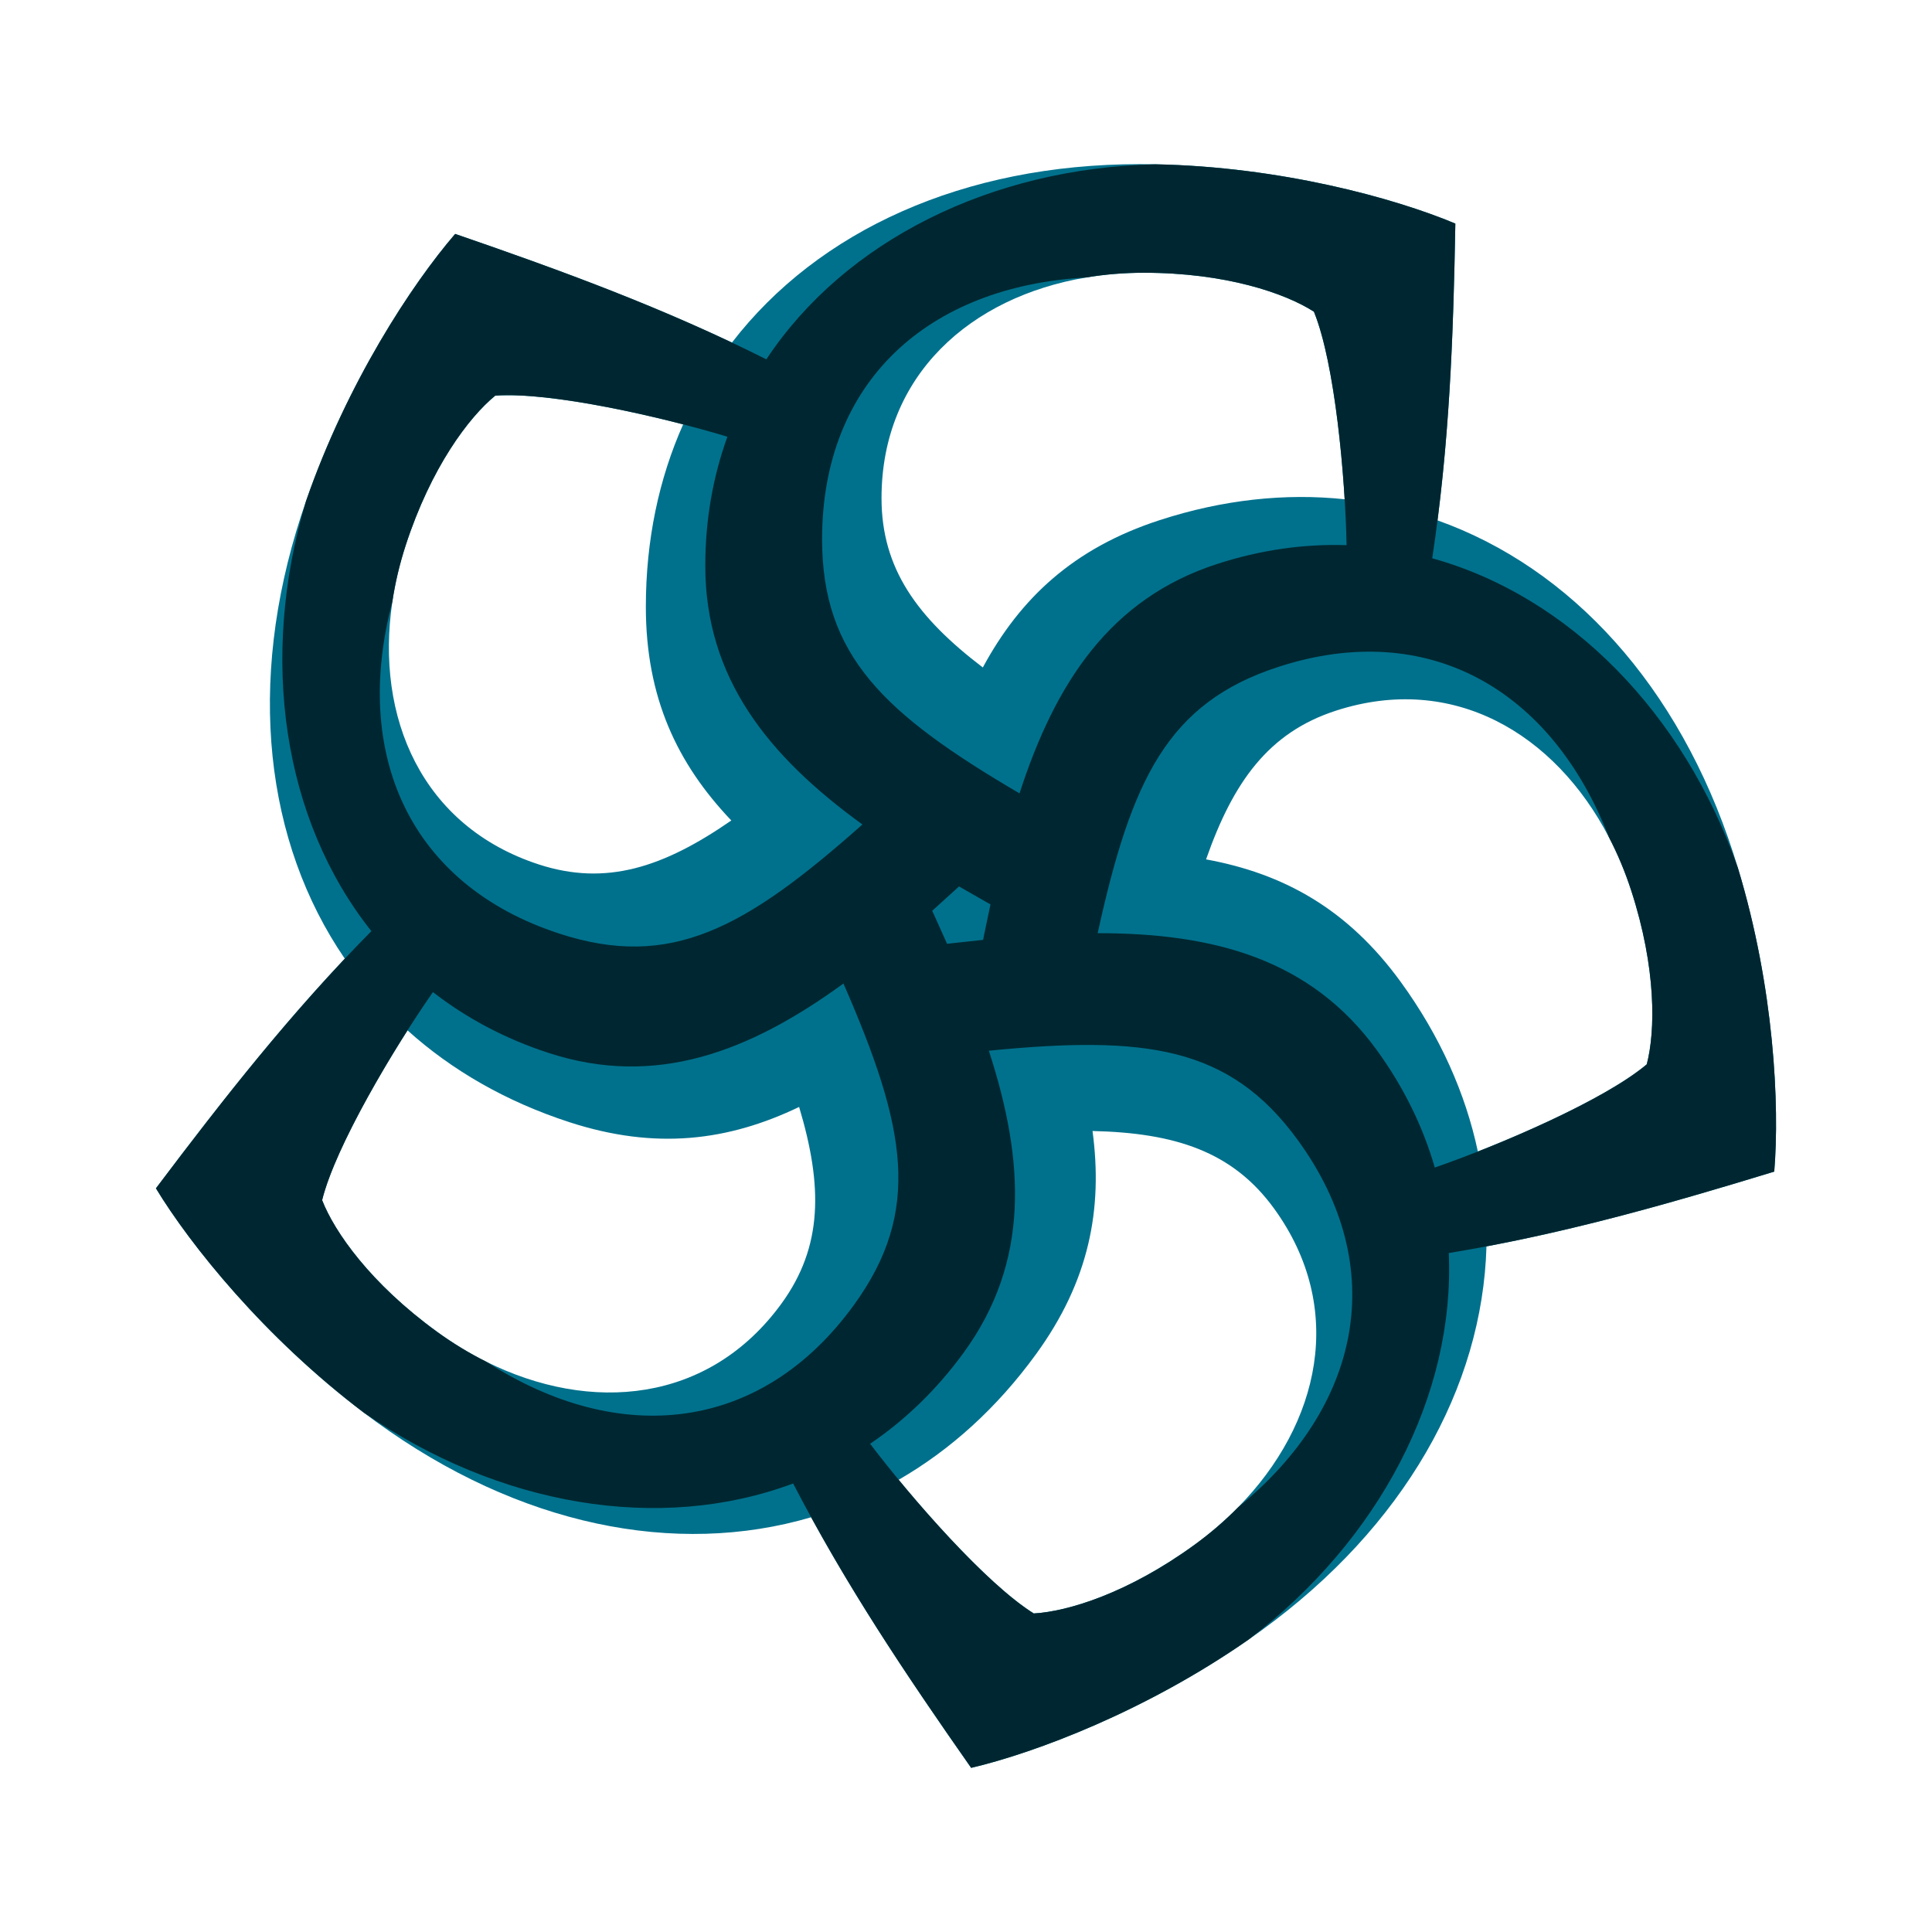
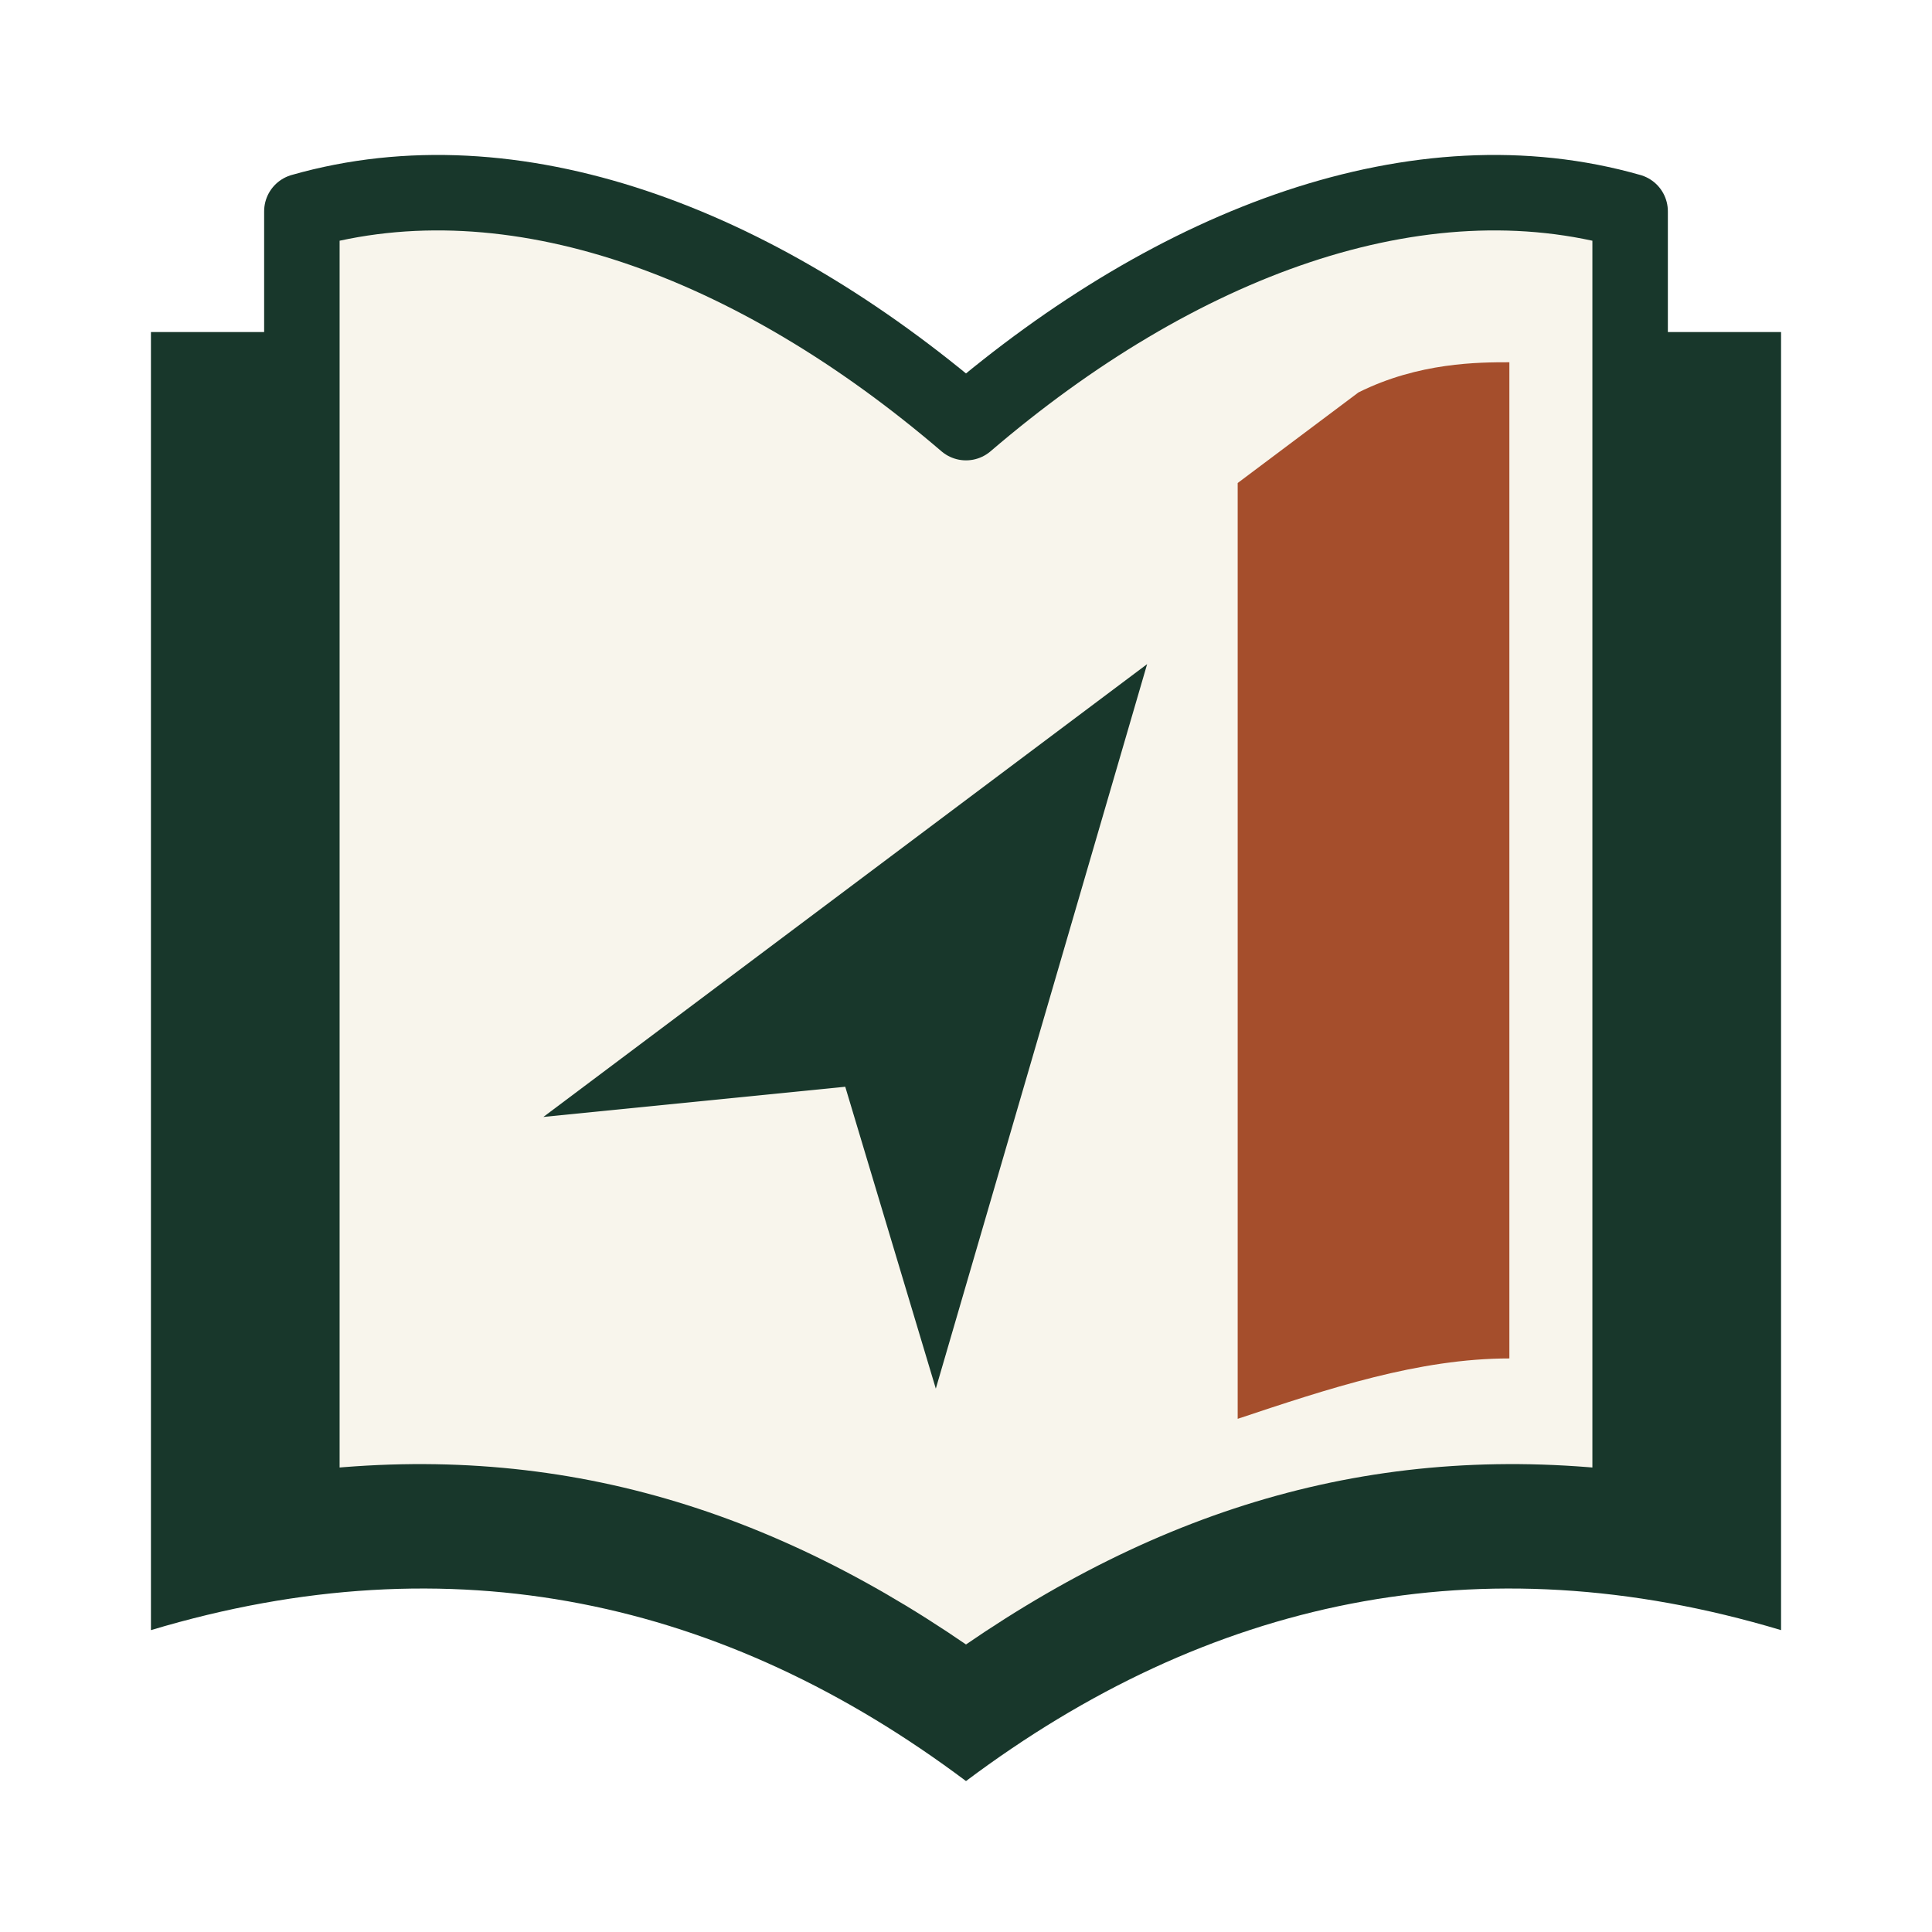
- <svg xmlns="http://www.w3.org/2000/svg" width="100%" height="100%" viewBox="0 0 2048 2048" version="1.1" xml:space="preserve" style="fill-rule:evenodd;clip-rule:evenodd;stroke-linejoin:round;stroke-miterlimit:2;">
-   <rect id="Icon-Software-Light" x="0" y="0" width="2048" height="2048" style="fill:none;" />
-   <clipPath id="_clip1">
-     <rect x="0" y="0" width="2048" height="2048" />
-   </clipPath>
-   <g clip-path="url(#_clip1)">
-     <g>
-       <path d="M385.768,1497.547c-105.81,-80.049 -184.075,-177.873 -220.47,-237.848l0.618,-0.846c64.154,-85.101 126.809,-165.355 199.578,-242.601c-84.612,-123.635 -104.095,-291.707 -46.298,-469.585c1.691,-5.205 3.429,-10.378 5.209,-15.516c43.434,-125.368 112.285,-230.031 158.078,-283.178l0.996,0.327c100.76,34.716 196.448,69.505 292.4,114.842c91.438,-118.676 245.262,-189.142 432.295,-189.142c5.473,0 10.93,0.054 16.366,0.159c132.654,2.567 253.47,35.706 318.167,62.834l-0.003,1.048c-1.881,106.556 -5.398,208.311 -18.865,313.577c141.124,50.289 255.675,174.81 313.471,352.689c1.691,5.205 3.326,10.411 4.906,15.614c38.551,126.954 44.368,252.098 38.56,322.012l-0.998,0.321c-101.922,31.139 -199.784,59.238 -304.059,78.959c-4.218,149.757 -87.247,297.181 -238.559,407.116c-4.428,3.217 -8.874,6.381 -13.334,9.491c-108.828,75.895 -226.049,120.1 -294.336,136.18l-0.613,-0.85c-61.111,-87.311 -118.075,-171.7 -169.054,-264.778c-143.731,42.265 -309.596,8.857 -460.909,-101.078c-4.428,-3.217 -8.811,-6.468 -13.147,-9.748Zm46.21,-405.329c-37.485,58.827 -79.258,134.289 -90.514,180c13.113,33.694 51.311,88.299 121.612,139.375c16.919,12.292 34.49,22.967 52.444,31.904c110.736,55.115 236.063,44.076 312.975,-61.786c43.89,-60.409 43.71,-124.551 18.605,-208.293c-75.239,36.072 -152.149,45.827 -243.417,16.173c-67.35,-21.883 -124.872,-55.159 -171.704,-97.373Zm292.197,-642.372c-67.531,-17.472 -152.209,-33.881 -199.161,-30.461c-27.993,22.883 -68.121,76.086 -94.974,158.729c-6.462,19.889 -11.185,39.899 -14.136,59.736c-18.198,122.348 31.029,238.129 155.476,278.564c71.016,23.074 131.962,3.082 203.847,-46.672c-57.557,-60.41 -90.601,-130.541 -90.601,-226.506c0,-70.816 13.872,-135.805 39.548,-193.391Zm701.226,79.392c-4.252,-69.625 -14.812,-155.229 -32.574,-198.826c-30.413,-19.552 -93.413,-41.275 -180.309,-41.275c-20.913,0 -41.403,1.691 -61.18,5.015c-121.984,20.5 -216.886,103.096 -216.886,233.948c0,74.67 37.848,126.456 107.38,179.448c39.667,-73.408 96.154,-126.506 187.422,-156.161c67.35,-21.883 133.445,-28.773 196.146,-22.149Zm141.184,691.439c64.903,-25.559 143.054,-62.056 179.029,-92.42c9.196,-34.967 10.389,-101.596 -16.463,-184.238c-6.462,-19.889 -14.403,-38.854 -23.676,-56.636c-57.192,-109.678 -165.072,-174.412 -289.519,-133.977c-71.016,23.074 -108.571,75.072 -137.483,157.577c82.073,15.041 150.028,52.356 206.435,129.993c41.624,57.291 68.601,118.022 81.677,179.702Zm-613.969,347.941c44.364,53.829 103.225,116.876 143.22,141.707c36.097,-2.059 99.834,-21.514 170.134,-72.59c16.919,-12.292 32.501,-25.704 46.548,-40.018c86.637,-88.285 114.866,-210.889 37.953,-316.75c-43.89,-60.409 -104.948,-80.059 -192.349,-82.06c11.057,82.704 -3.432,158.864 -59.839,236.501c-41.624,57.291 -91.047,101.715 -145.667,133.211Z" style="fill:#00718d;" />
-       <path d="M393.653,987.044c-94.078,-118.31 -119.138,-289.61 -69.248,-455.893c43.434,-125.368 112.285,-230.031 158.078,-283.178l0.996,0.327c113.521,39.113 220.603,78.318 328.88,132.597c83.448,-126.033 238.62,-202.801 412.181,-206.737c132.654,2.567 253.47,35.706 318.167,62.834l-0.003,1.048c-2.119,120.052 -6.315,234.008 -24.477,353.758c145.651,40.417 266.613,164.272 323.99,328.122c38.551,126.954 44.368,252.098 38.56,322.012l-0.998,0.321c-114.83,35.083 -224.506,66.307 -344.008,86.038c6.57,151.012 -73.844,304.327 -211.945,409.528c-108.828,75.895 -226.049,120.1 -294.336,136.18l-0.613,-0.85c-68.85,-98.369 -132.437,-193.028 -188.131,-300.584c-141.591,52.913 -312.251,23.812 -454.979,-75.02c-105.81,-80.049 -184.075,-177.873 -220.47,-237.848l0.618,-0.846c72.279,-95.878 142.655,-185.605 227.736,-271.809Zm528.731,543.41c43.747,57.806 123.382,148.785 173.452,179.871c36.097,-2.059 99.834,-21.514 170.134,-72.59c16.919,-12.292 32.501,-25.704 46.548,-40.018c129.825,-105.823 161.683,-253.631 63.383,-388.93c-72.618,-99.95 -161.806,-111.275 -327.69,-94.982c38.386,117.731 43.357,223.665 -26.433,319.723c-28.788,39.623 -62.383,71.832 -99.393,96.927Zm81.562,-529.969c1.773,-0.206 3.554,-0.415 5.343,-0.625c11.055,-1.274 22.001,-2.468 32.832,-3.563c0.352,-1.75 0.704,-3.509 1.057,-5.275c2.205,-10.908 4.451,-21.687 6.757,-32.326c-1.556,-0.875 -3.119,-1.754 -4.69,-2.635c-9.692,-5.468 -19.25,-10.935 -28.656,-16.416c-1.313,1.209 -2.632,2.425 -3.955,3.647c-8.195,7.529 -16.348,14.929 -24.467,22.181c0.744,1.623 1.493,3.252 2.246,4.889c4.628,10.12 9.146,20.161 13.534,30.124Zm-109.874,42.103c-100.107,72.889 -199.32,110.351 -312.242,73.661c-46.579,-15.135 -87.594,-37.132 -122.897,-64.577c-41.458,59.469 -103.376,163.321 -117.468,220.546c13.113,33.694 51.311,88.299 121.612,139.375c16.919,12.292 34.49,22.967 52.444,31.904c140.762,90.77 291.18,75.393 389.481,-59.906c72.618,-99.95 55.828,-188.273 -10.929,-341.003Zm626.876,195.048c68.495,-23.743 179.63,-71.366 224.667,-109.379c9.196,-34.967 10.389,-101.596 -16.463,-184.238c-6.462,-19.889 -14.403,-38.854 -23.676,-56.636c-60.525,-156.172 -191.255,-232.146 -350.308,-180.467c-117.498,38.177 -155.83,119.501 -191.595,282.301c123.831,-0.127 226.116,27.881 295.906,123.939c28.788,39.623 49.039,81.527 61.469,124.481Zm-93.52,-659.753c-1.414,-72.48 -12.364,-192.892 -34.6,-247.471c-30.413,-19.552 -93.413,-41.275 -180.309,-41.275c-20.913,0 -41.403,1.691 -61.18,5.015c-167.232,9.303 -279.885,110.157 -279.885,277.396c0,123.544 65.498,185.131 209.278,269.453c38.145,-117.81 96.391,-206.434 209.313,-243.124c46.579,-15.135 92.691,-21.445 137.383,-19.994Zm-656.362,-114.932c-69.369,-21.052 -187.272,-47.848 -246.051,-43.566c-27.993,22.883 -68.121,76.086 -94.974,158.729c-6.462,19.889 -11.185,39.899 -14.136,59.736c-42.83,161.922 18.276,300.227 177.33,351.907c117.498,38.177 196.31,-5.084 320.936,-115.77c-100.256,-72.684 -166.544,-155.464 -166.544,-274.198c0,-48.976 8.247,-94.781 23.439,-136.838Z" style="fill:#002731;" />
-     </g>
-   </g>
+ <svg xmlns="http://www.w3.org/2000/svg" viewBox="0 0 64 64" fill="none">
+   <path d="M5 11v43c10-3 19-1 27 5 8-6 17-8 27-5V11h-5v39c-8-1-15 1-22 6-7-5-14-7-22-6V11Z" fill="#18372b" />
+   <path d="M10 7c7-2 15 1 22 7 7-6 15-9 22-7v43c-8-1-15 1-22 6-7-5-14-7-22-6Z" fill="#f8f5ec" stroke="#18372b" stroke-width="2.5" stroke-linejoin="round" />
+   <path d="M45 13c2-1 4-1 5-1v33c-3 0-6 1-9 2V16Z" fill="#a54e2c" />
+   <path d="m38 22-7 24-3-10-10 1Z" fill="#18372b" />
</svg>
